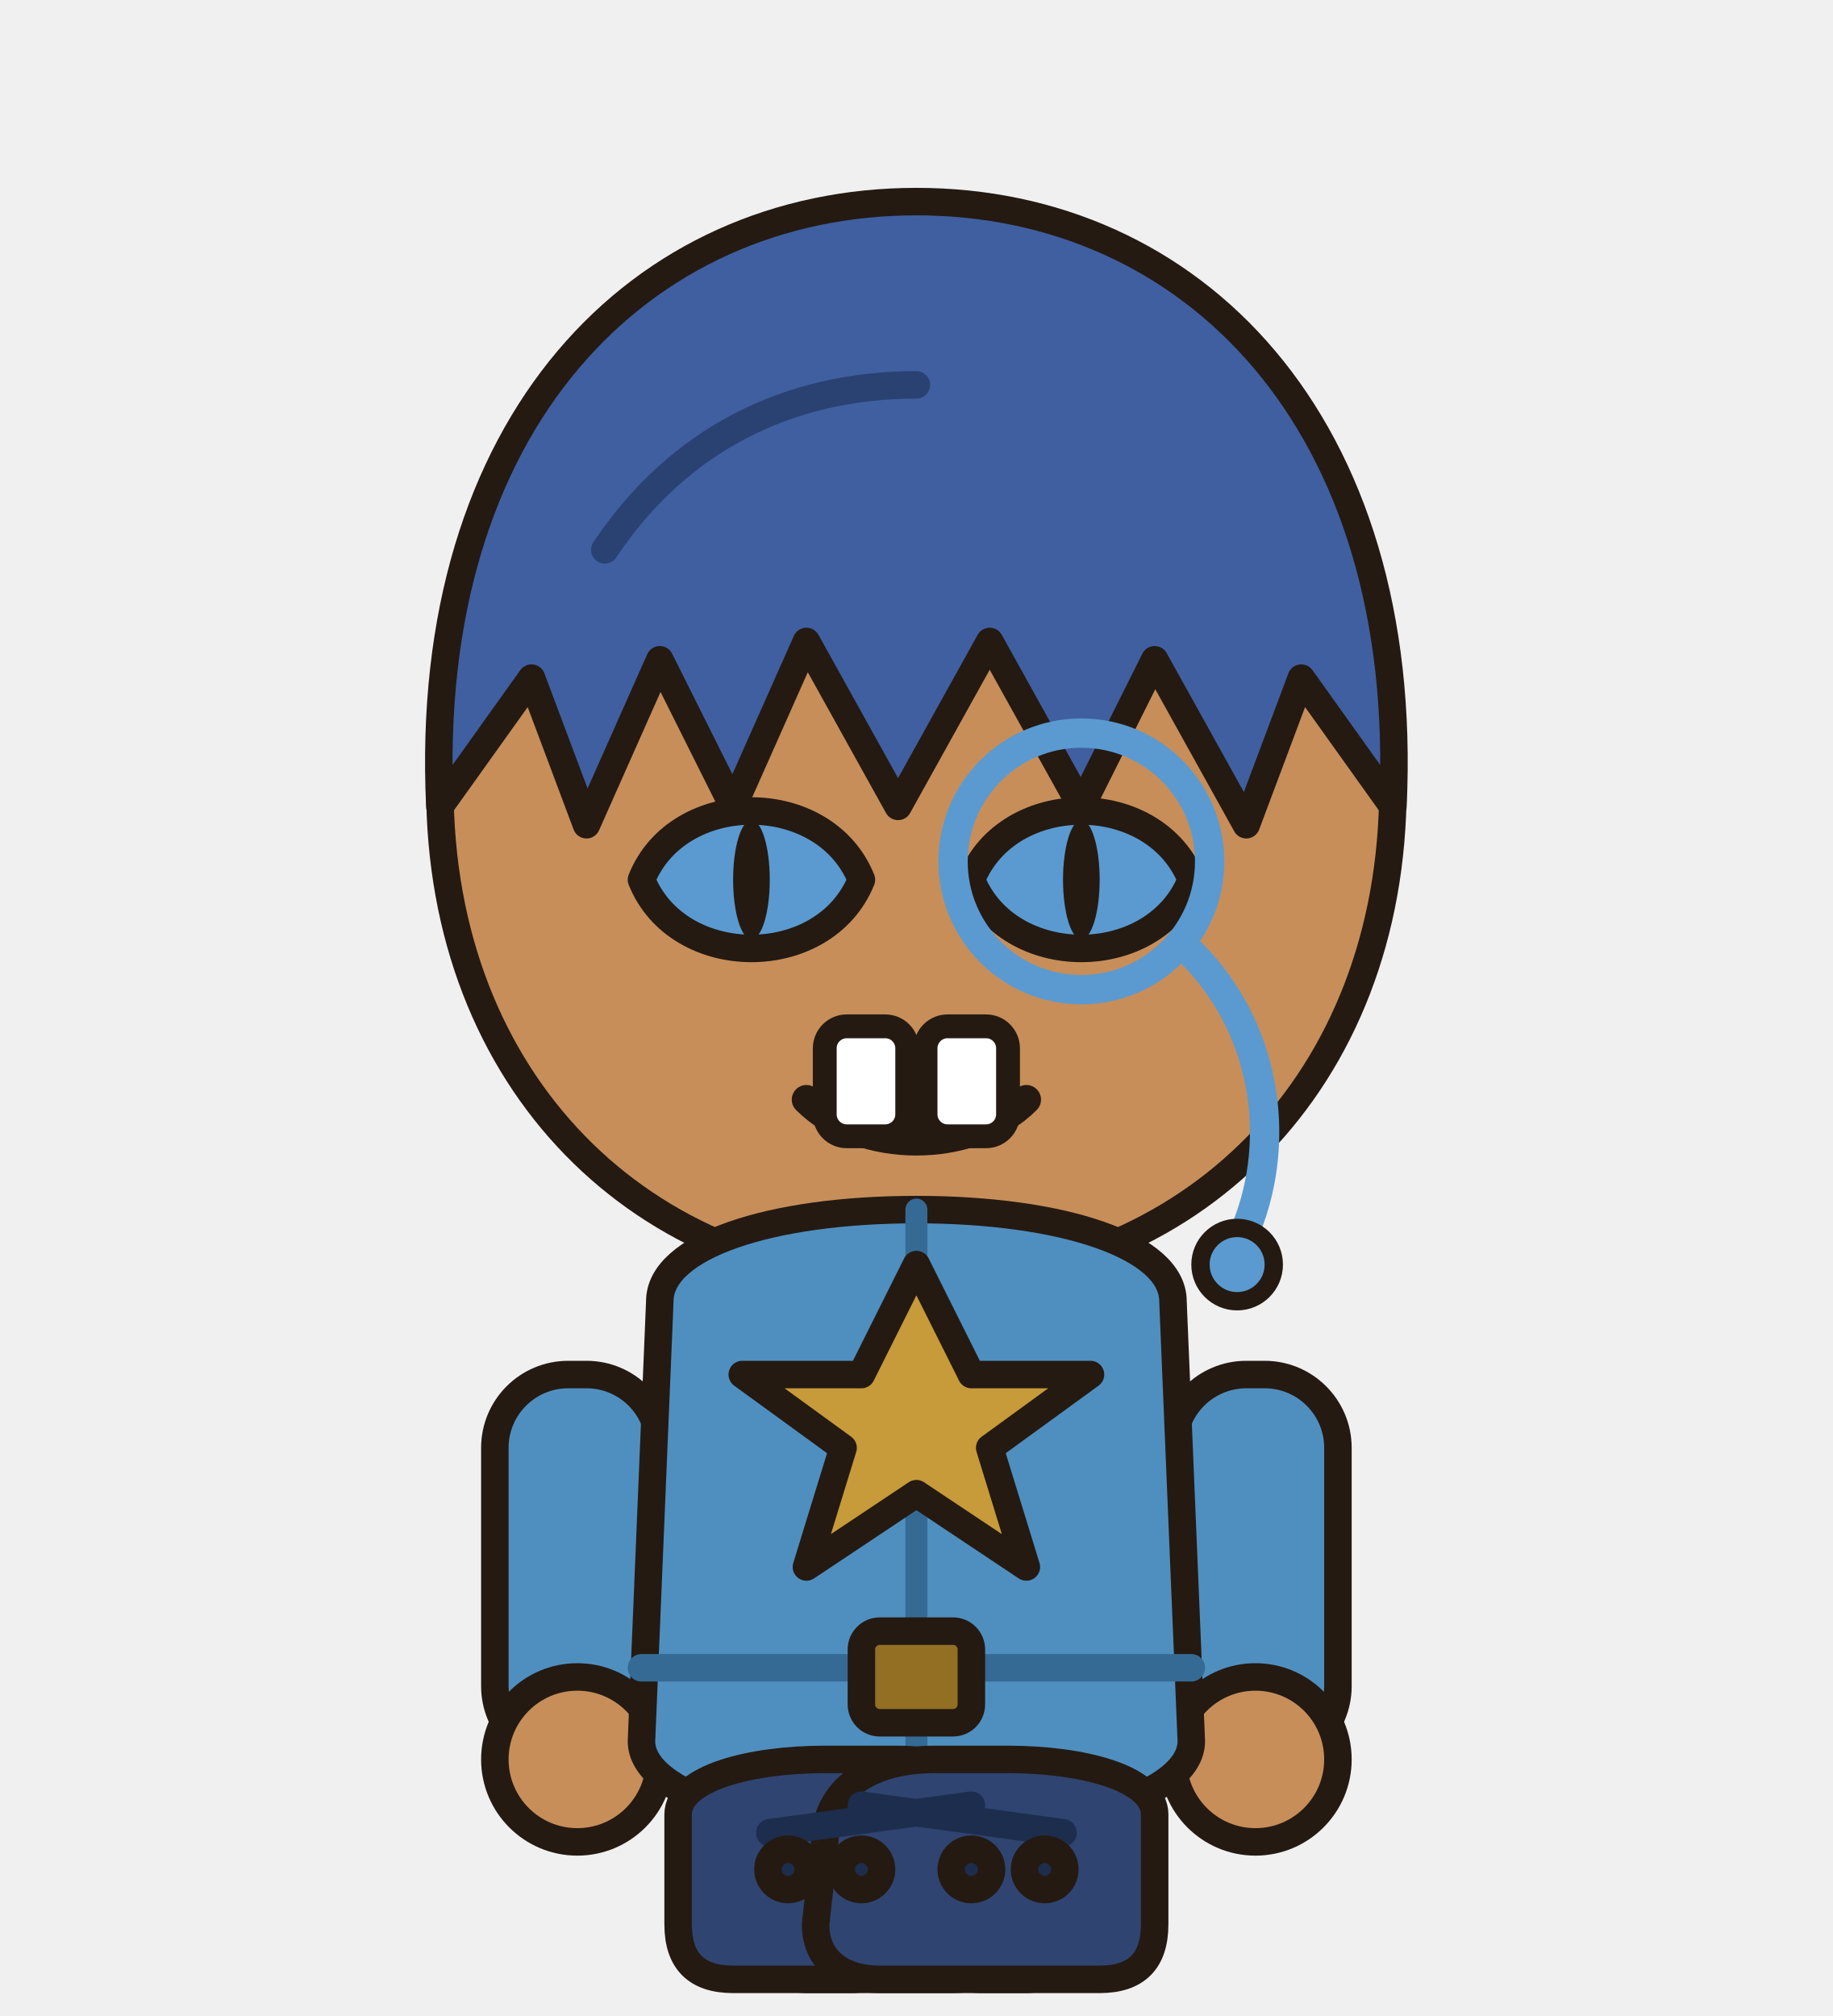
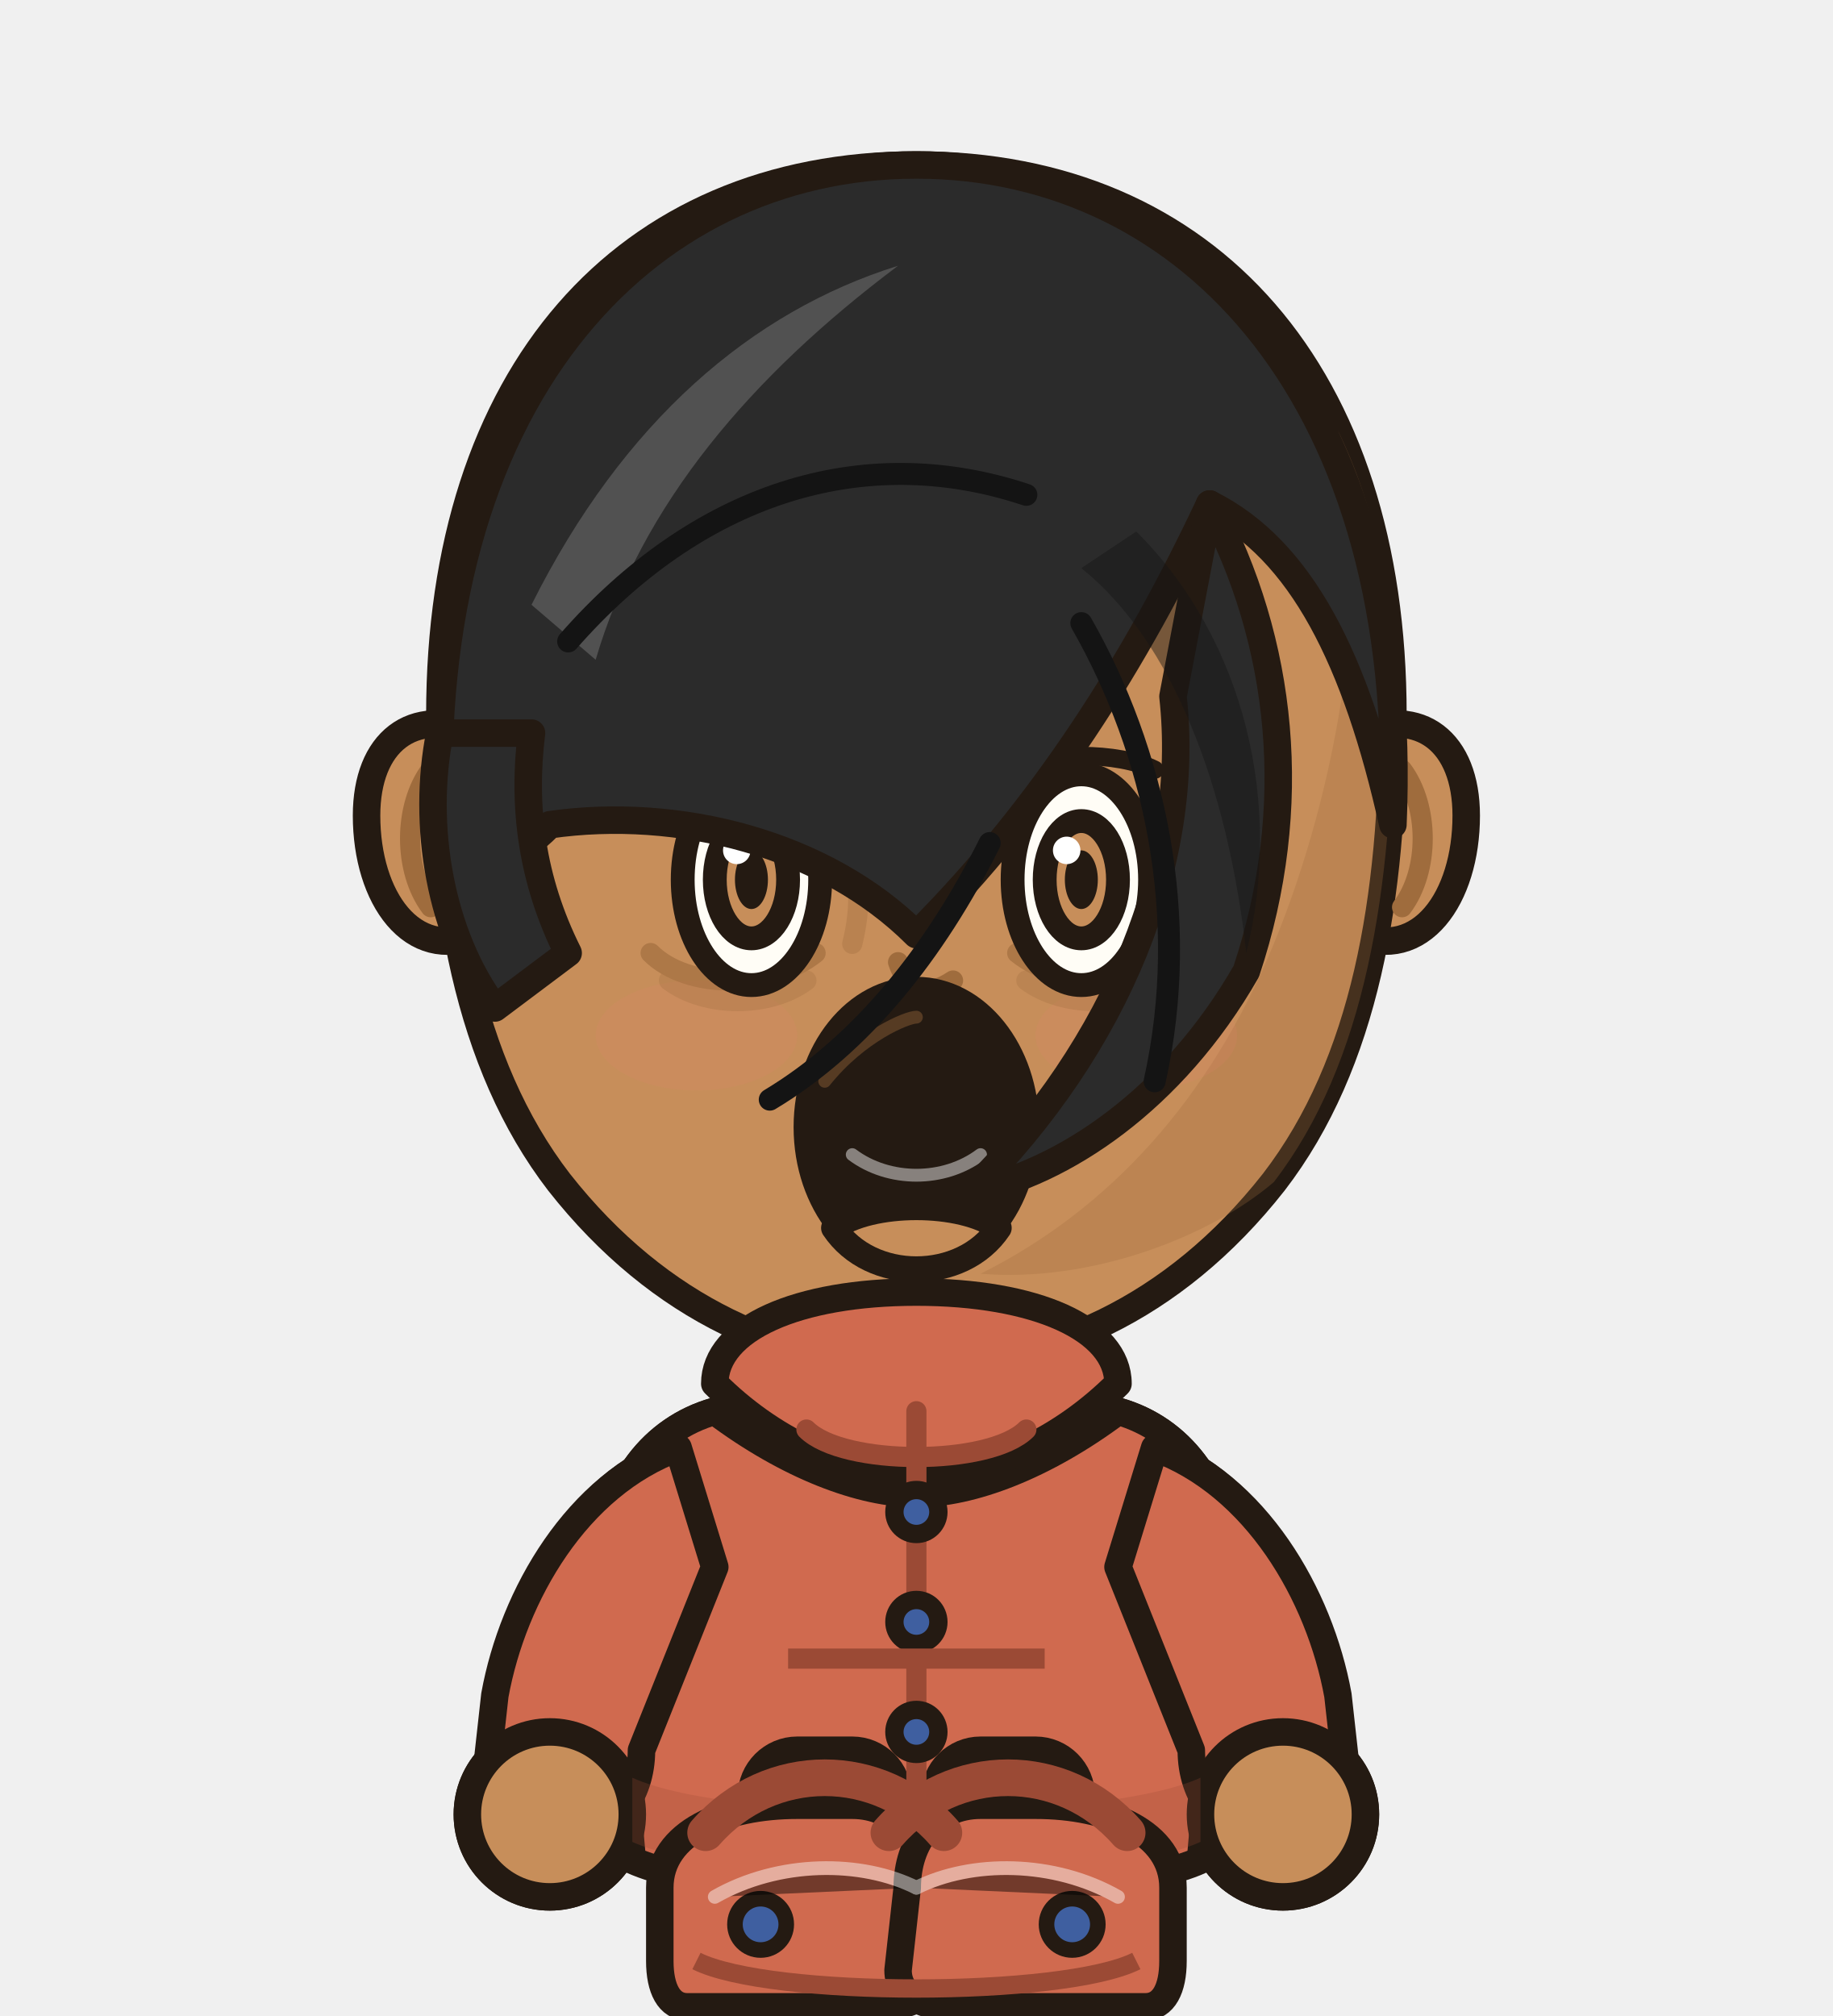
<svg xmlns="http://www.w3.org/2000/svg" width="200" height="220" viewBox="0 0 200 220">
  <g>
    <g stroke="#241a12" stroke-width="3" stroke-linejoin="round" stroke-linecap="round">
-       <path d="M56 112 C48 98 46 80 52 64 C64 46 136 46 148 64 C154 80 152 98 144 112 L136 102 C142 90 142 76 136 66 C128 54 72 54 64 66 C58 76 58 90 64 102 Z" fill="#3f5fa0" />
-       <path d="M80 108 L120 108 L116 184 L84 184 Z" fill="#3f5fa0" />
-       <path d="M100 116 L100 180" fill="none" stroke="#2a4272" />
-       <path d="M88 150 L112 150" fill="none" stroke="#2a4272" />
+       <path d="M100 18 C68 18 48 41 48 78 C48 96 52 112 60 124 L68 112 C62 101 60 89 61 77 C63 52 78 36 100 36 C122 36 137 52 139 77 C140 89 138 101 132 112 L140 124 C148 112 152 96 152 78 C152 41 132 18 100 18 Z" fill="#2b2b2b" />
+     </g>
+     <g stroke="none">
+       <path d="M100 36 C88 48 84 66 88 84 C82 66 84 48 94 36 Z" fill="#141414" opacity="0.4" />
+     </g>
+     <g fill="none" stroke="#141414" stroke-width="2.2" stroke-linecap="round">
+       <path d="M68 114 C63 104 62 92 64 80" />
+       <path d="M132 114 C137 104 138 92 136 80" />
    </g>
  </g>
  <g>
    <g stroke="#241a12" stroke-width="3" stroke-linejoin="round" stroke-linecap="round">
-       <path d="M88 126 L88 150 L112 150 L112 126 Z" fill="#c78e5a" />
-       <path d="M100 24 C62 24 48 56 48 86 C48 118 70 140 100 140 C130 140 152 118 152 86 C152 56 138 24 100 24 Z" fill="#c78e5a" />
-       <rect x="54" y="150" width="18" height="42" rx="8" fill="#4f8fc0" />
-       <rect x="128" y="150" width="18" height="42" rx="8" fill="#4f8fc0" />
-       <circle cx="63" cy="192" r="9" fill="#c78e5a" />
-       <circle cx="137" cy="192" r="9" fill="#c78e5a" />
-       <rect x="82" y="188" width="17" height="28" rx="6" fill="#3f6b3f" />
-       <rect x="101" y="188" width="17" height="28" rx="6" fill="#3f6b3f" />
-       <path d="M72 142 C72 136 84 132 100 132 C116 132 128 136 128 142 L130 190 C130 196 116 200 100 200 C84 200 70 196 70 190 Z" fill="#4f8fc0" />
-       <path d="M100 132 L100 200" fill="none" stroke="#356a94" stroke-width="2.4" />
-       <path d="M100 138 L106 150 L119 150 L108 158 L112 171 L100 163 L88 171 L92 158 L81 150 L94 150 Z" fill="#c79a3a" />
-       <path d="M70 182 L130 182" fill="none" stroke="#356a94" />
-       <rect x="94" y="178" width="12" height="10" rx="2" fill="#936f24" />
-       <path d="M86 198 L90 206 M104 198 L100 206" fill="none" stroke="#c78e5a" />
+       <path d="M80 190 L80 207 C80 214 84 217 89 217 L95 217 C98 217 99 215 99 212 L99 190 Z" fill="#c78e5a" />
+       <path d="M120 190 L120 207 C120 214 116 217 111 217 L105 217 C102 217 101 215 101 212 L101 190 Z" fill="#c78e5a" />
+       <path d="M74 158 C63 162 56 174 54 188 C53 194 56 198 62 199 C67 199 70 196 71 191 L78 170 Z" fill="#c78e5a" />
+       <path d="M126 158 C137 162 144 174 146 188 C147 194 144 198 138 199 C133 199 130 196 129 191 L122 170 Z" fill="#c78e5a" />
+       <path d="M78 154 C71 156 67 162 66 169 L69 201 C80 206 120 206 131 201 L134 169 C133 162 129 156 122 154 C114 160 106 163 100 163 C94 163 86 160 78 154 Z" fill="#6a3f6a" />
+       <path d="M88 133 L88 158 C88 164 94 168 100 168 C106 168 112 164 112 158 L112 133 Z" fill="#9f6c3d" />
+       <path d="M52 80 C45 77 40 81 40 89 C40 98 45 105 52 102 Z" fill="#c78e5a" />
+       <path d="M148 80 C155 77 160 81 160 89 C160 98 155 105 148 102 Z" fill="#c78e5a" />
+       <path d="M100 32 C72 32 51 51 48 78 C48 98 51 116 61 129 C72 143 86 149 100 149 C114 149 128 143 139 129 C149 116 152 98 152 78 C149 51 128 32 100 32 Z" fill="#c78e5a" />
+       <circle cx="60" cy="198" r="9" fill="#c78e5a" />
+       <circle cx="140" cy="198" r="9" fill="#c78e5a" />
+     </g>
+     <g stroke="none">
+       <path d="M139 129 C149 116 152 97 152 76 C152 65 150 55 146 47 C150 63 146 86 139 103 C132 120 121 132 107 139 C119 140 132 135 139 129 Z" fill="#9f6c3d" opacity="0.28" />
+       <path d="M58 74 C62 54 77 38 96 34 C81 38 66 51 60 66 C57 75 56 84 57 93 C54 86 55 79 58 74 Z" fill="#ffffff" opacity="0.18" />
+       <ellipse cx="76" cy="113" rx="11" ry="6" fill="#df7f6e" opacity="0.16" />
+       <ellipse cx="124" cy="113" rx="11" ry="6" fill="#df7f6e" opacity="0.16" />
+       <path d="M83 196 C88 200 94 201 98 199 L98 205 C92 207 86 206 82 203 Z" fill="#9f6c3d" opacity="0.22" />
+       <path d="M117 196 C112 200 106 201 102 199 L102 205 C108 207 114 206 118 203 Z" fill="#9f6c3d" opacity="0.22" />
+       <path d="M78 158 C86 164 94 167 100 167 C106 167 114 164 122 158 L122 163 C114 169 106 172 100 172 C94 172 86 169 78 163 Z" fill="#482848" opacity="0.55" />
+       <path d="M69 193 C80 198 120 198 131 193 L131 201 C120 206 80 206 69 201 Z" fill="#482848" opacity="0.25" />
+       <path d="M74 176 C77 182 78 189 77 196 L72 195 C73 187 72 181 70 176 Z" fill="#482848" opacity="0.35" />
+       <path d="M126 176 C123 182 122 189 123 196 L128 195 C127 187 128 181 130 176 Z" fill="#482848" opacity="0.35" />
+     </g>
+     <g fill="none" stroke="#9f6c3d" stroke-width="2.2" stroke-linecap="round">
+       <path d="M47 84 C44 88 44 95 47 99" />
+       <path d="M153 84 C156 88 156 95 153 99" />
+       <path d="M98 105 C99 108 101 109 104 107" />
+       <path d="M92 91 C94 95 94 99 93 103" opacity="0.35" />
    </g>
  </g>
  <g>
    <g stroke="#241a12" stroke-width="3" stroke-linejoin="round" stroke-linecap="round">
-       <path d="M74 198 C74 194 82 192 90 192 L98 192 C106 192 110 196 110 201 L111 210 C111 214 108 216 104 216 L80 216 C76 216 74 214 74 210 Z" fill="#2f4470" />
-       <path d="M126 198 C126 194 118 192 110 192 L102 192 C94 192 90 196 90 201 L89 210 C89 214 92 216 96 216 L120 216 C124 216 126 214 126 210 Z" fill="#2f4470" />
-       <path d="M84 200 L106 197" fill="none" stroke="#1d2d4d" />
-       <path d="M116 200 L94 197" fill="none" stroke="#1d2d4d" />
-       <circle cx="86" cy="204" r="2.2" fill="#1d2d4d" />
-       <circle cx="94" cy="204" r="2.2" fill="#1d2d4d" />
-       <circle cx="114" cy="204" r="2.2" fill="#1d2d4d" />
-       <circle cx="106" cy="204" r="2.2" fill="#1d2d4d" />
+       <path d="M78 154 C71 156 67 162 66 169 L69 203 C80 208 120 208 131 203 L134 169 C133 162 129 156 122 154 C114 160 106 163 100 163 C94 163 86 160 78 154 Z" fill="#d06a4f" />
+       <path d="M74 158 C63 162 56 174 54 185 L53 194 C53 199 57 202 62 201 C67 200 70 196 70 191 L78 171 Z" fill="#d06a4f" />
+       <path d="M126 158 C137 162 144 174 146 185 L147 194 C147 199 143 202 138 201 C133 200 130 196 130 191 L122 171 Z" fill="#d06a4f" />
+       <path d="M78 151 C78 145 87 141 100 141 C113 141 122 145 122 151 C116 157 108 161 100 161 C92 161 84 157 78 151 Z" fill="#d06a4f" />
+       <rect x="82" y="191" width="16" height="24" rx="5" fill="#d06a4f" />
+       <rect x="102" y="191" width="16" height="24" rx="5" fill="#d06a4f" />
+     </g>
+     <g stroke="#241a12" stroke-width="3" stroke-linejoin="round" stroke-linecap="round">
+       <circle cx="60" cy="198" r="9" fill="#c78e5a" />
+       <circle cx="140" cy="198" r="9" fill="#c78e5a" />
+     </g>
+     <g stroke="none">
+       <path d="M69 194 C80 199 120 199 131 194 L131 201 C120 206 80 206 69 201 Z" fill="#9b4a35" opacity="0.25" />
+     </g>
+     <g fill="none" stroke="#9b4a35" stroke-width="2.2" stroke-linecap="round">
+       <path d="M100 154 L100 202" />
+       <path d="M88 156 C92 160 108 160 112 156" />
+       <path d="M86 210 C92 213 108 213 114 210" />
+     </g>
+     <g fill="#3f5fa0" stroke="#241a12" stroke-width="2">
+       <circle cx="100" cy="165" r="2.4" />
+       <circle cx="100" cy="177" r="2.4" />
+       <circle cx="100" cy="189" r="2.4" />
+     </g>
+     <path d="M86 181 L114 181" fill="none" stroke="#9b4a35" stroke-width="2.2" />
+   </g>
+   <g>
+     <g transform="translate(0,3)">
+       <g stroke="#241a12" stroke-width="3" stroke-linejoin="round" stroke-linecap="round">
+         <path d="M72 203 C72 197 79 194 87 194 L93 194 C98 194 101 198 101 203 L102 212 C102 215 99 216 96 216 L75 216 C73 216 72 214 72 211 Z" fill="#d06a4f" />
+         <path d="M128 203 C128 197 121 194 113 194 L107 194 C102 194 99 198 99 203 L98 212 C98 215 101 216 104 216 L125 216 C127 216 128 214 128 211 Z" fill="#d06a4f" />
+         <path d="M77 197 C84 189 96 189 103 197" fill="none" stroke="#9b4a35" stroke-width="4" />
+         <path d="M123 197 C116 189 104 189 97 197" fill="none" stroke="#9b4a35" stroke-width="4" />
+       </g>
+       <g fill="#3f5fa0" stroke="#241a12" stroke-width="1.7">
+         <circle cx="83" cy="207" r="2.8" />
+         <circle cx="117" cy="207" r="2.8" />
+       </g>
+       <path d="M76 211 C84 215 116 215 124 211" fill="none" stroke="#9b4a35" stroke-width="2" />
+       <g stroke="#ffffff" stroke-width="1.5" stroke-linecap="round" opacity="0.45">
+         <path d="M78 204 C85 200 94 200 100 203" />
+         <path d="M122 204 C115 200 106 200 100 203" />
+       </g>
+     </g>
+   </g>
+   <g>
+     <g fill="none" stroke="#9f6c3d" stroke-width="2.2" stroke-linecap="round" opacity="0.65">
+       <path d="M71 104 C75 108 84 108 89 104" />
+       <path d="M111 104 C116 108 125 108 129 104" />
+       <path d="M73 107 C77 110 84 110 88 107" opacity="0.45" />
+       <path d="M112 107 C116 110 123 110 127 107" opacity="0.45" />
+     </g>
+   </g>
+   <g>
+     <g stroke="#241a12" stroke-width="2.6" stroke-linejoin="round" stroke-linecap="round">
+       <ellipse cx="82" cy="96" rx="7.5" ry="11.5" fill="#fffdf6" />
+       <ellipse cx="118" cy="96" rx="7.5" ry="11.5" fill="#fffdf6" />
+       <ellipse cx="82" cy="96" rx="4" ry="6.4" fill="#c78e5a" />
+       <ellipse cx="118" cy="96" rx="4" ry="6.4" fill="#c78e5a" />
+       <ellipse cx="82" cy="96" rx="1.8" ry="3.2" fill="#241a12" stroke="none" />
+       <ellipse cx="118" cy="96" rx="1.8" ry="3.2" fill="#241a12" stroke="none" />
+       <circle cx="80.4" cy="92.8" r="1.5" fill="#ffffff" stroke="none" />
+       <circle cx="116.4" cy="92.8" r="1.5" fill="#ffffff" stroke="none" />
+       <path d="M74 84 C78 82 86 82 90 84" fill="none" stroke-width="2" />
+       <path d="M110 84 C114 82 122 82 126 84" fill="none" stroke-width="2" />
+     </g>
+   </g>
+   <g>
+     <g stroke="#241a12" stroke-width="2.8" stroke-linejoin="round" stroke-linecap="round">
+       <ellipse cx="100" cy="123" rx="12" ry="15" fill="#241a12" />
+       <path d="M91 134 C95 140 105 140 109 134 C105 131 95 131 91 134 Z" fill="#c78e5a" />
+       <path d="M93 126 C97 129 103 129 107 126" fill="none" stroke="#ffffff" stroke-width="1.4" opacity="0.45" />
+       <path d="M90 118 C94 113 99 111 100 111" fill="none" stroke="#9f6c3d" stroke-width="1.4" opacity="0.4" />
    </g>
  </g>
  <g>
    <g stroke="#241a12" stroke-width="3" stroke-linejoin="round" stroke-linecap="round">
-       <path d="M48 88 C46 46 70 22 100 22 C130 22 154 46 152 88 L142 74 L136 90 L126 72 L118 88 L108 70 L98 88 L88 70 L80 88 L72 72 L64 90 L58 74 Z" fill="#3f5fa0" />
-       <path d="M66 60 C74 48 86 42 100 42" fill="none" stroke="#2a4272" />
+       <path d="M48 90 C46 44 70 18 100 18 C130 18 154 44 152 90 C148 72 142 60 132 55 C124 72 114 88 100 102 C90 92 74 88 60 90 C56 94 52 96 48 90 Z" fill="#2b2b2b" />
+       <path d="M132 55 C140 70 142 88 136 106 C128 120 116 128 106 130 C122 114 130 94 128 76 Z" fill="#2b2b2b" />
+       <path d="M48 80 C46 90 48 102 54 110 L62 104 C58 96 57 88 58 80 Z" fill="#2b2b2b" />
    </g>
-   </g>
-   <g>
-     <g stroke="#241a12" stroke-width="3" stroke-linejoin="round">
-       <path d="M70 96 C74 86 90 86 94 96 C90 106 74 106 70 96 Z" fill="#5a9ad0" />
-       <path d="M106 96 C110 86 126 86 130 96 C126 106 110 106 106 96 Z" fill="#5a9ad0" />
-       <ellipse cx="82" cy="96" rx="2" ry="6.5" fill="#241a12" stroke="none" />
-       <ellipse cx="118" cy="96" rx="2" ry="6.5" fill="#241a12" stroke="none" />
+     <g stroke="none">
+       <path d="M58 66 C68 46 82 34 98 29 C82 41 70 55 65 72 Z" fill="#ffffff" opacity="0.18" />
+       <path d="M124 58 C136 70 140 88 136 104 C134 86 128 70 118 62 Z" fill="#141414" opacity="0.45" />
    </g>
-   </g>
-   <g>
-     <g stroke="#241a12" stroke-width="2.6" stroke-linejoin="round">
-       <path d="M88 120 C94 126 106 126 112 120" fill="none" stroke-width="3.2" stroke-linecap="round" />
-       <rect x="90" y="112" width="9" height="12" rx="2.4" fill="#ffffff" />
-       <rect x="101" y="112" width="9" height="12" rx="2.4" fill="#ffffff" />
-     </g>
-   </g>
-   <g>
-     <g fill="none" stroke="#5a9ad0" stroke-width="3.2" stroke-linecap="round">
-       <circle cx="118" cy="94" r="14" />
-       <path d="M130 104 C138 112 140 124 136 134" />
-       <circle cx="135" cy="138" r="4" fill="#5a9ad0" stroke="#241a12" stroke-width="2" />
+     <g fill="none" stroke="#141414" stroke-width="2.4" stroke-linecap="round">
+       <path d="M62 70 C76 54 94 48 112 54" />
+       <path d="M118 68 C126 82 130 100 126 118" />
+       <path d="M108 92 C102 104 94 114 84 120" />
    </g>
  </g>
</svg>
